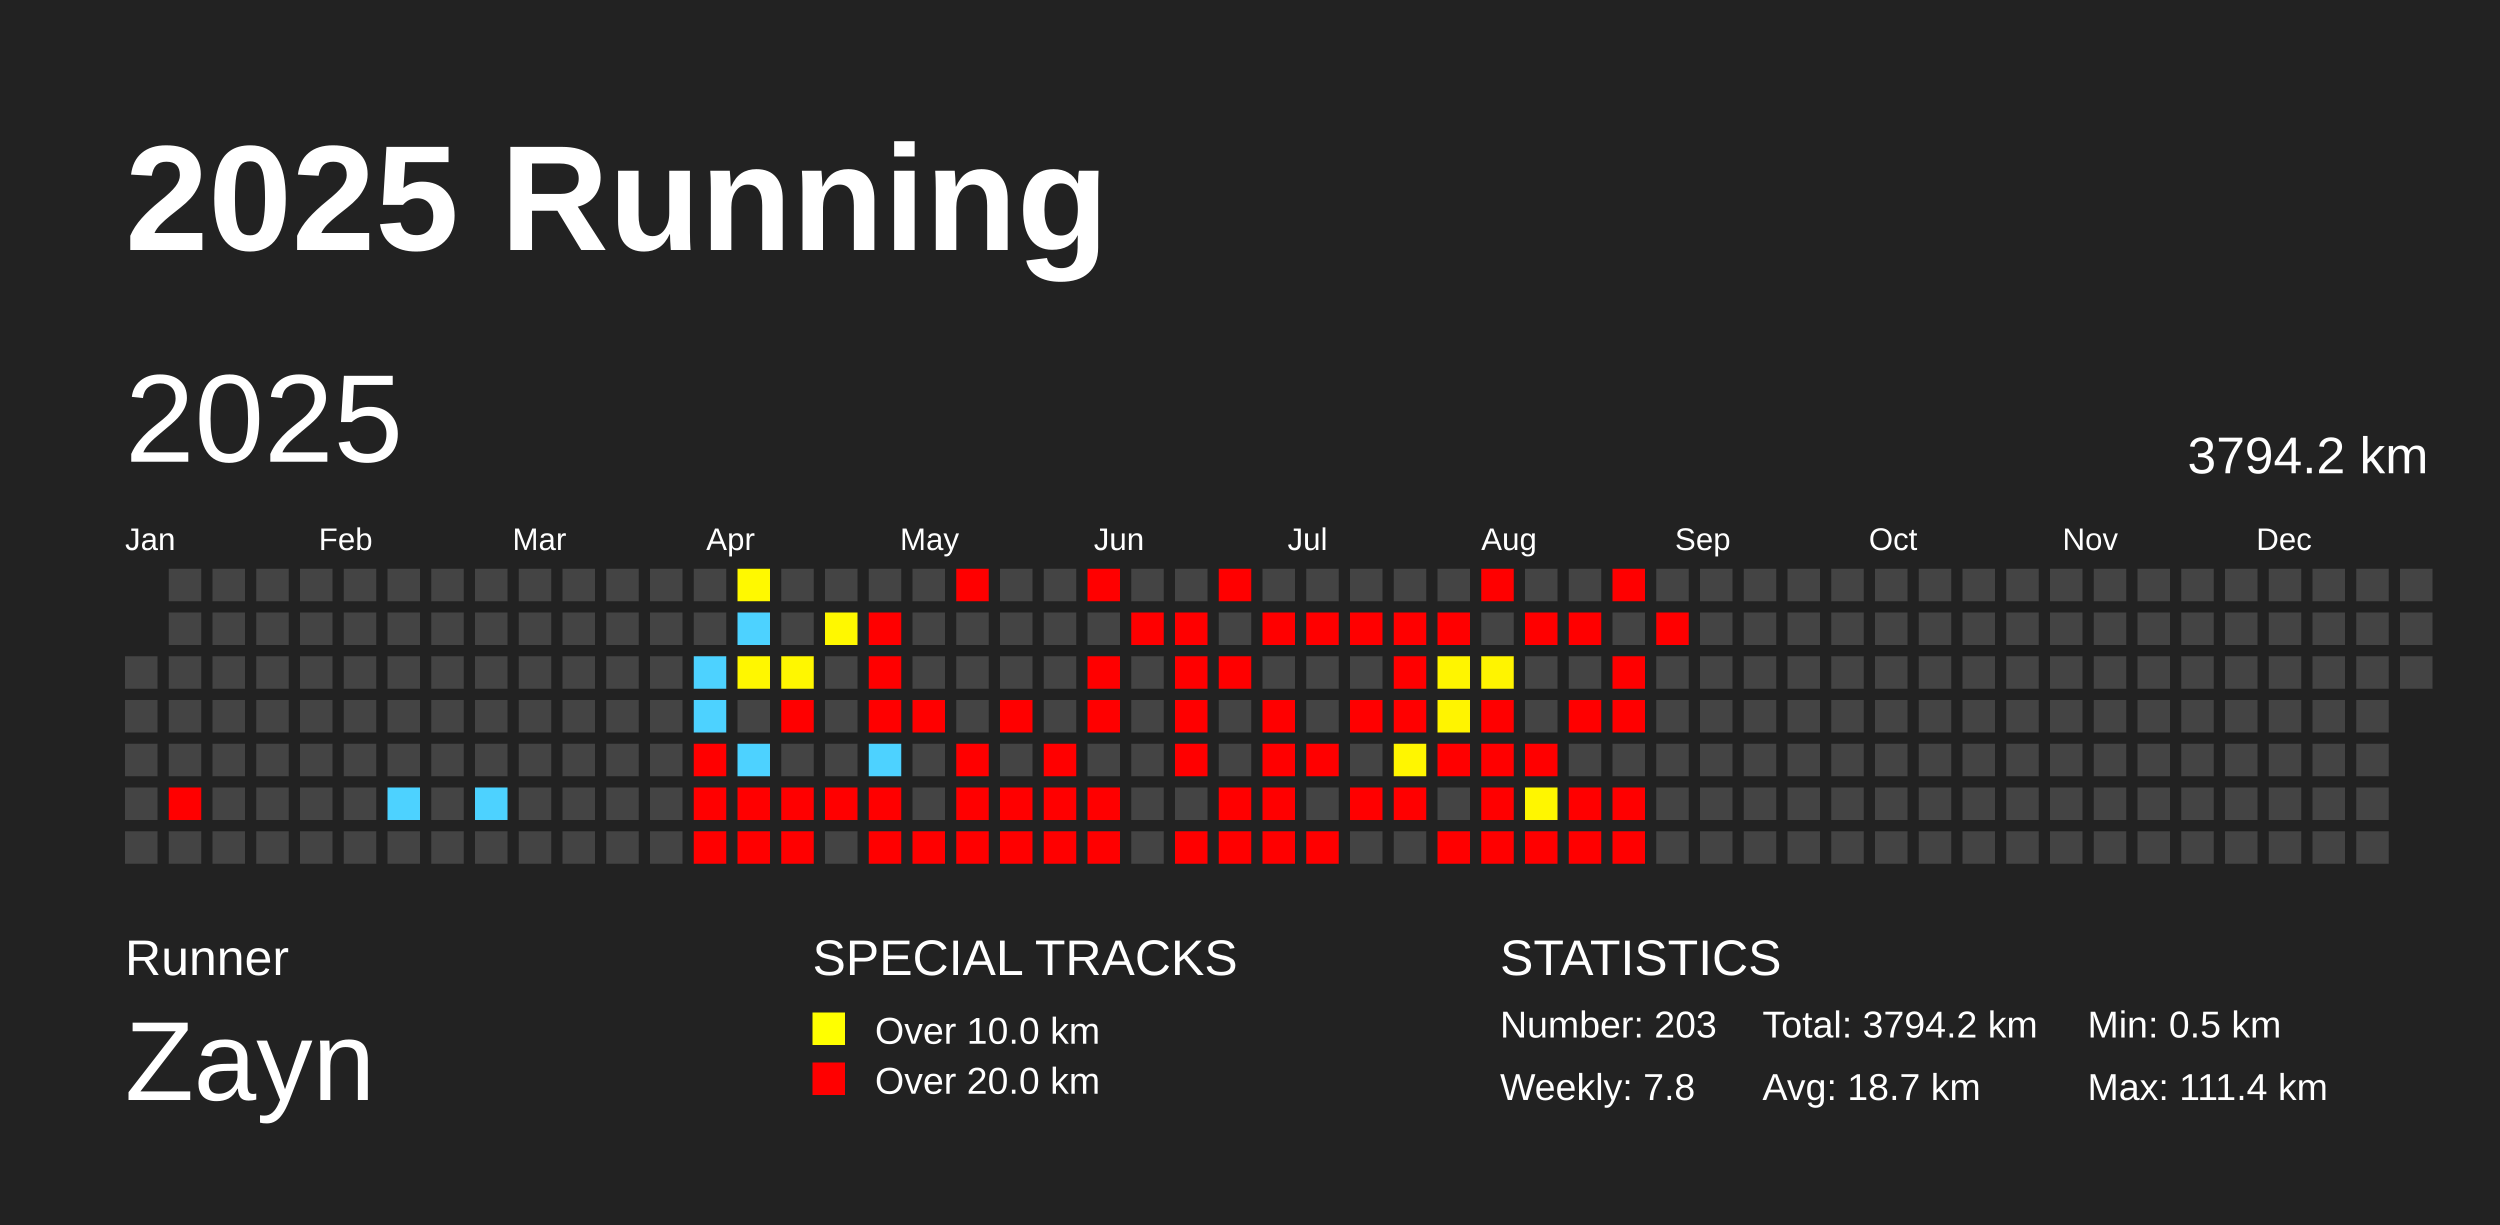
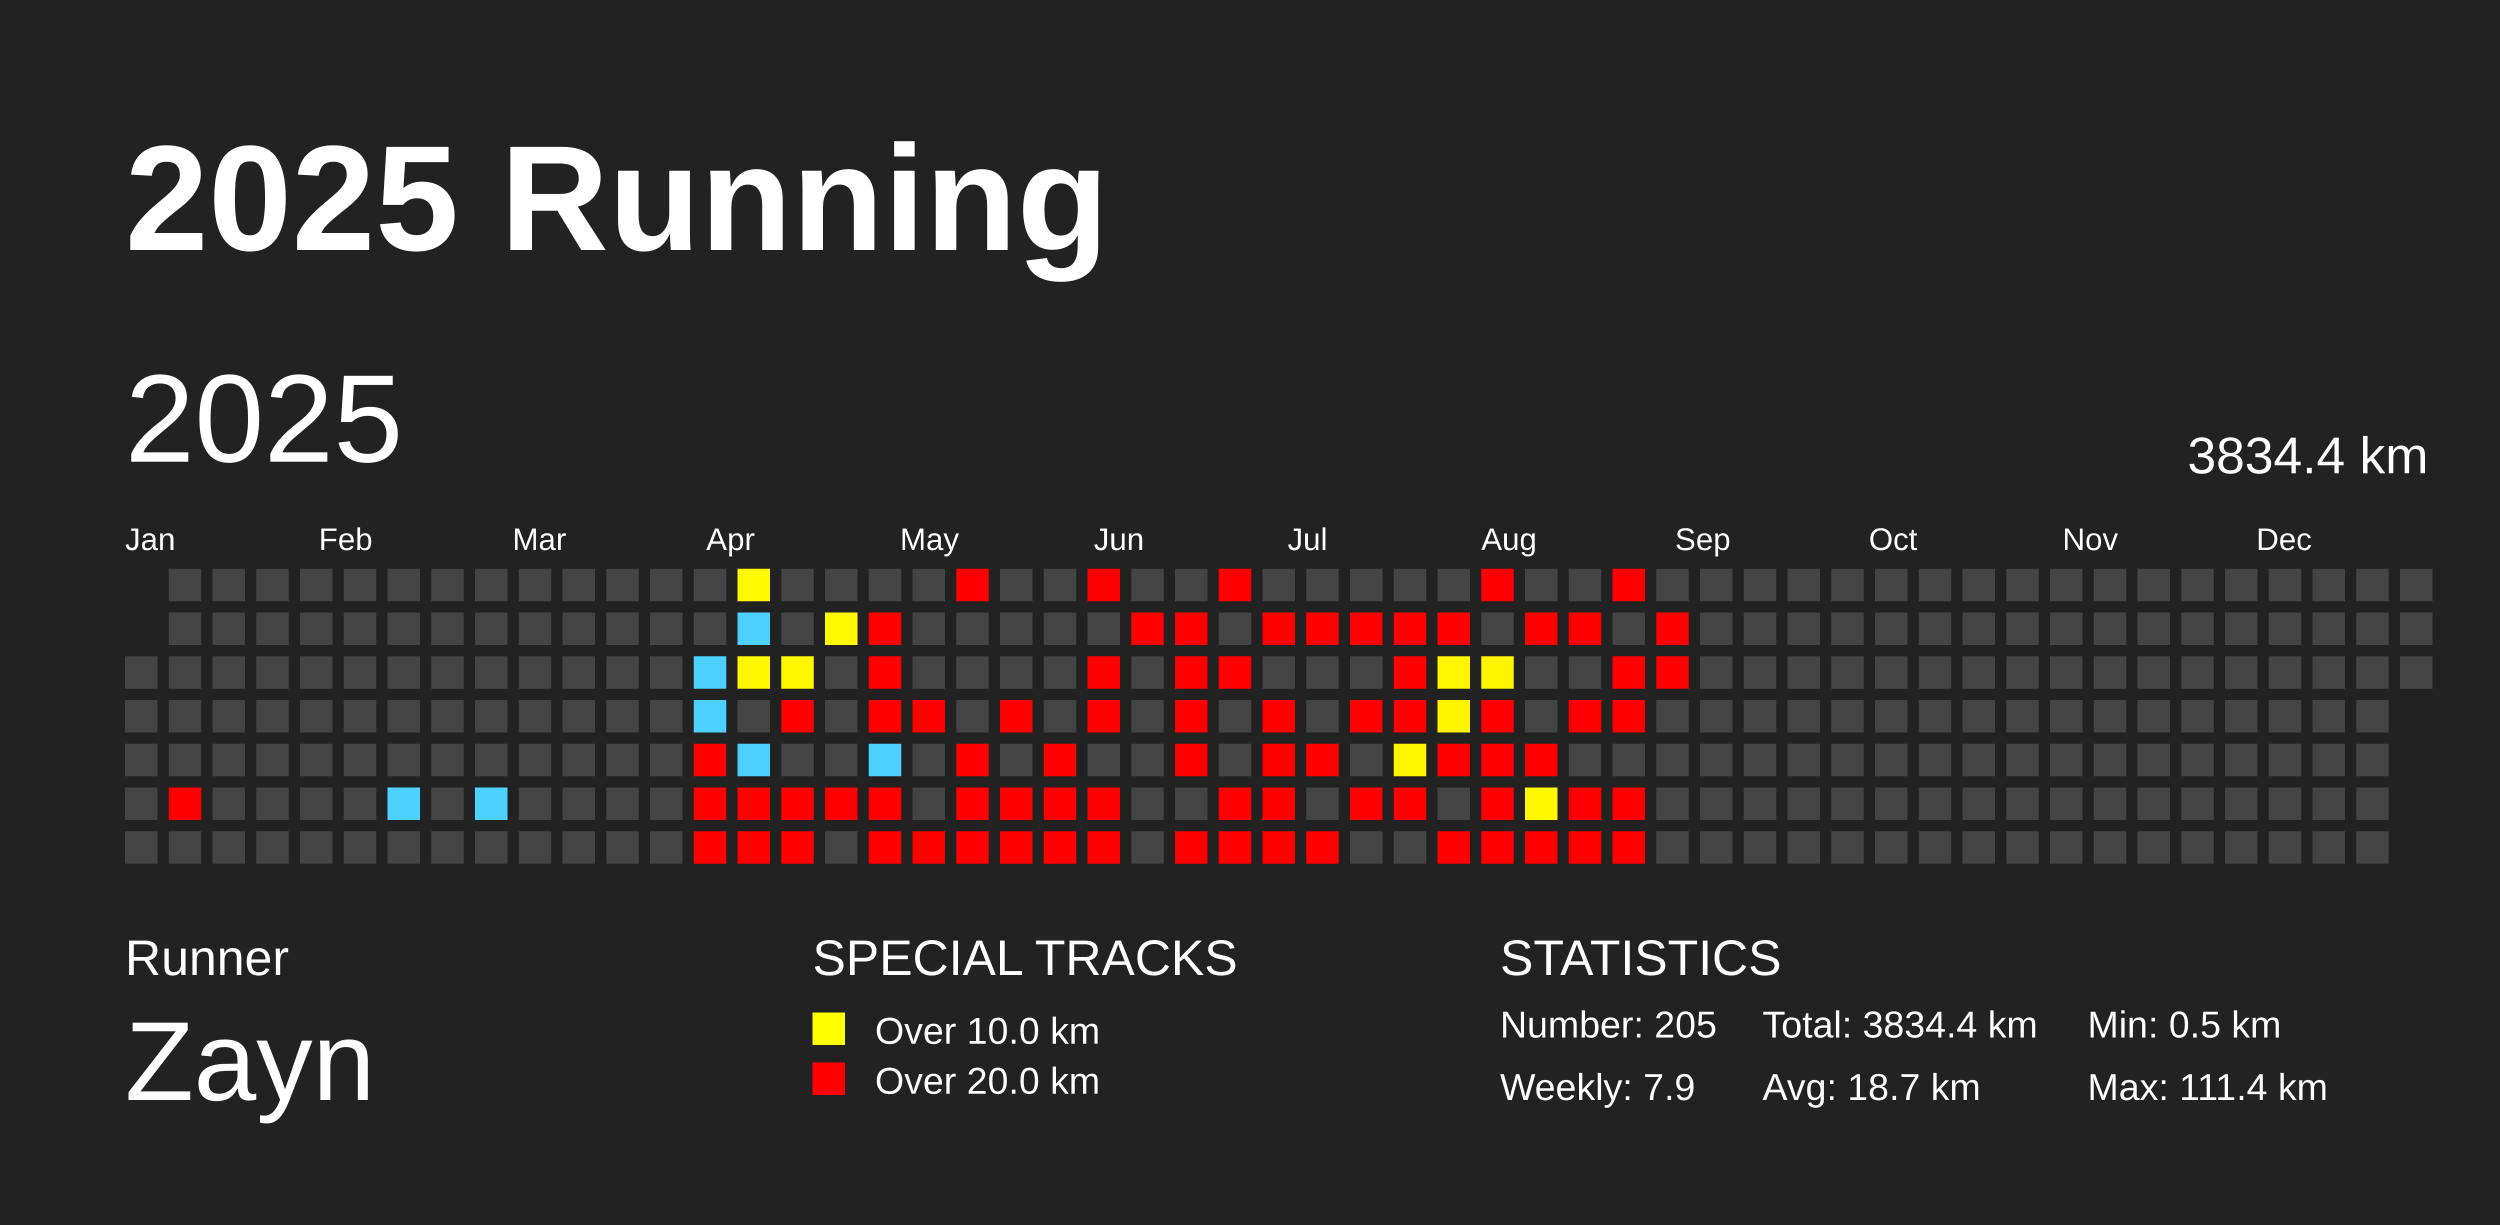
<svg xmlns="http://www.w3.org/2000/svg" baseProfile="full" height="98mm" version="1.1" viewBox="0,0,200,98" width="200mm">
  <defs />
  <rect fill="#222222" height="98" width="200" x="0" y="0" />
  <text fill="#FFFFFF" style="font-size:12px; font-family:Arial; font-weight:bold;" x="10" y="20">2025 Running</text>
  <text fill="#FFFFFF" style="font-size:4px; font-family:Arial" x="10" y="78">Runner</text>
  <text fill="#FFFFFF" style="font-size:9px; font-family:Arial" x="10" y="88">Zayn</text>
  <text fill="#FFFFFF" style="font-size:4px; font-family:Arial" x="65" y="78">SPECIAL TRACKS</text>
  <rect fill="yellow" height="2.6" width="2.6" x="65" y="81" />
  <text fill="#FFFFFF" style="font-size:3px; font-family:Arial" x="70" y="83.5">Over 10.0 km</text>
  <rect fill="red" height="2.6" width="2.6" x="65" y="85" />
  <text fill="#FFFFFF" style="font-size:3px; font-family:Arial" x="70" y="87.5">Over 20.0 km</text>
  <text fill="#FFFFFF" style="font-size:4px; font-family:Arial" x="120" y="78">STATISTICS</text>
-   <text fill="#FFFFFF" style="font-size:3px; font-family:Arial" x="120" y="83">Number: 203</text>
-   <text fill="#FFFFFF" style="font-size:3px; font-family:Arial" x="120" y="88">Weekly: 7.8</text>
-   <text fill="#FFFFFF" style="font-size:3px; font-family:Arial" x="141" y="83">Total: 3794.2 km</text>
+   <text fill="#FFFFFF" style="font-size:3px; font-family:Arial" x="120" y="83">Number: 205</text>
+   <text fill="#FFFFFF" style="font-size:3px; font-family:Arial" x="120" y="88">Weekly: 7.9</text>
+   <text fill="#FFFFFF" style="font-size:3px; font-family:Arial" x="141" y="83">Total: 3834.4 km</text>
  <text fill="#FFFFFF" style="font-size:3px; font-family:Arial" x="141" y="88">Avg: 18.7 km</text>
  <text fill="#FFFFFF" style="font-size:3px; font-family:Arial" x="167" y="83">Min: 0.5 km</text>
  <text fill="#FFFFFF" style="font-size:3px; font-family:Arial" x="167" y="88">Max: 111.4 km</text>
  <text dominant-baseline="hanging" fill="#FFFFFF" style="font-size:10.0px; font-family:Arial;" x="10" y="30">2025</text>
-   <text dominant-baseline="hanging" fill="#FFFFFF" style="font-size:4.125px; font-family:Arial;" x="175" y="35">3794.2 km</text>
+   <text dominant-baseline="hanging" fill="#FFFFFF" style="font-size:4.125px; font-family:Arial;" x="175" y="35">3834.4 km</text>
  <text fill="#FFFFFF" style="font-size:2.5px; font-family:Arial" x="10.0" y="44">Jan</text>
  <text fill="#FFFFFF" style="font-size:2.5px; font-family:Arial" x="25.5" y="44">Feb</text>
  <text fill="#FFFFFF" style="font-size:2.5px; font-family:Arial" x="41.0" y="44">Mar</text>
  <text fill="#FFFFFF" style="font-size:2.5px; font-family:Arial" x="56.5" y="44">Apr</text>
  <text fill="#FFFFFF" style="font-size:2.5px; font-family:Arial" x="72.0" y="44">May</text>
  <text fill="#FFFFFF" style="font-size:2.5px; font-family:Arial" x="87.5" y="44">Jun</text>
  <text fill="#FFFFFF" style="font-size:2.5px; font-family:Arial" x="103.0" y="44">Jul</text>
  <text fill="#FFFFFF" style="font-size:2.5px; font-family:Arial" x="118.5" y="44">Aug</text>
  <text fill="#FFFFFF" style="font-size:2.5px; font-family:Arial" x="134.0" y="44">Sep</text>
  <text fill="#FFFFFF" style="font-size:2.5px; font-family:Arial" x="149.5" y="44">Oct</text>
  <text fill="#FFFFFF" style="font-size:2.5px; font-family:Arial" x="165.0" y="44">Nov</text>
  <text fill="#FFFFFF" style="font-size:2.5px; font-family:Arial" x="180.5" y="44">Dec</text>
  <rect fill="#444444" height="2.6" width="2.6" x="10.0" y="52.5" />
  <rect fill="#444444" height="2.6" width="2.6" x="10.0" y="56.0" />
  <rect fill="#444444" height="2.6" width="2.6" x="10.0" y="59.5" />
  <rect fill="#444444" height="2.6" width="2.6" x="10.0" y="63.0" />
  <rect fill="#444444" height="2.6" width="2.6" x="10.0" y="66.5" />
  <rect fill="#444444" height="2.6" width="2.6" x="13.5" y="45.5" />
  <rect fill="#444444" height="2.6" width="2.6" x="13.5" y="49.0" />
  <rect fill="#444444" height="2.6" width="2.6" x="13.5" y="52.5" />
  <rect fill="#444444" height="2.6" width="2.6" x="13.5" y="56.0" />
  <rect fill="#444444" height="2.6" width="2.6" x="13.5" y="59.5" />
  <rect fill="red" height="2.6" width="2.6" x="13.5" y="63.0" />
  <rect fill="#444444" height="2.6" width="2.6" x="13.5" y="66.5" />
  <rect fill="#444444" height="2.6" width="2.6" x="17.0" y="45.5" />
  <rect fill="#444444" height="2.6" width="2.6" x="17.0" y="49.0" />
  <rect fill="#444444" height="2.6" width="2.6" x="17.0" y="52.5" />
  <rect fill="#444444" height="2.6" width="2.6" x="17.0" y="56.0" />
  <rect fill="#444444" height="2.6" width="2.6" x="17.0" y="59.5" />
  <rect fill="#444444" height="2.6" width="2.6" x="17.0" y="63.0" />
  <rect fill="#444444" height="2.6" width="2.6" x="17.0" y="66.5" />
  <rect fill="#444444" height="2.6" width="2.6" x="20.5" y="45.5" />
  <rect fill="#444444" height="2.6" width="2.6" x="20.5" y="49.0" />
  <rect fill="#444444" height="2.6" width="2.6" x="20.5" y="52.5" />
  <rect fill="#444444" height="2.6" width="2.6" x="20.5" y="56.0" />
  <rect fill="#444444" height="2.6" width="2.6" x="20.5" y="59.5" />
  <rect fill="#444444" height="2.6" width="2.6" x="20.5" y="63.0" />
  <rect fill="#444444" height="2.6" width="2.6" x="20.5" y="66.5" />
  <rect fill="#444444" height="2.6" width="2.6" x="24.0" y="45.5" />
  <rect fill="#444444" height="2.6" width="2.6" x="24.0" y="49.0" />
  <rect fill="#444444" height="2.6" width="2.6" x="24.0" y="52.5" />
  <rect fill="#444444" height="2.6" width="2.6" x="24.0" y="56.0" />
  <rect fill="#444444" height="2.6" width="2.6" x="24.0" y="59.5" />
  <rect fill="#444444" height="2.6" width="2.6" x="24.0" y="63.0" />
  <rect fill="#444444" height="2.6" width="2.6" x="24.0" y="66.5" />
  <rect fill="#444444" height="2.6" width="2.6" x="27.5" y="45.5" />
  <rect fill="#444444" height="2.6" width="2.6" x="27.5" y="49.0" />
  <rect fill="#444444" height="2.6" width="2.6" x="27.5" y="52.5" />
  <rect fill="#444444" height="2.6" width="2.6" x="27.5" y="56.0" />
  <rect fill="#444444" height="2.6" width="2.6" x="27.5" y="59.5" />
  <rect fill="#444444" height="2.6" width="2.6" x="27.5" y="63.0" />
  <rect fill="#444444" height="2.6" width="2.6" x="27.5" y="66.5" />
  <rect fill="#444444" height="2.6" width="2.6" x="31.0" y="45.5" />
  <rect fill="#444444" height="2.6" width="2.6" x="31.0" y="49.0" />
  <rect fill="#444444" height="2.6" width="2.6" x="31.0" y="52.5" />
  <rect fill="#444444" height="2.6" width="2.6" x="31.0" y="56.0" />
  <rect fill="#444444" height="2.6" width="2.6" x="31.0" y="59.5" />
  <rect fill="#4dd2ff" height="2.6" width="2.6" x="31.0" y="63.0" />
  <rect fill="#444444" height="2.6" width="2.6" x="31.0" y="66.5" />
  <rect fill="#444444" height="2.6" width="2.6" x="34.5" y="45.5" />
  <rect fill="#444444" height="2.6" width="2.6" x="34.5" y="49.0" />
  <rect fill="#444444" height="2.6" width="2.6" x="34.5" y="52.5" />
  <rect fill="#444444" height="2.6" width="2.6" x="34.5" y="56.0" />
  <rect fill="#444444" height="2.6" width="2.6" x="34.5" y="59.5" />
  <rect fill="#444444" height="2.6" width="2.6" x="34.5" y="63.0" />
  <rect fill="#444444" height="2.6" width="2.6" x="34.5" y="66.5" />
  <rect fill="#444444" height="2.6" width="2.6" x="38.0" y="45.5" />
  <rect fill="#444444" height="2.6" width="2.6" x="38.0" y="49.0" />
  <rect fill="#444444" height="2.6" width="2.6" x="38.0" y="52.5" />
  <rect fill="#444444" height="2.6" width="2.6" x="38.0" y="56.0" />
  <rect fill="#444444" height="2.6" width="2.6" x="38.0" y="59.5" />
  <rect fill="#4dd2ff" height="2.6" width="2.6" x="38.0" y="63.0" />
  <rect fill="#444444" height="2.6" width="2.6" x="38.0" y="66.5" />
  <rect fill="#444444" height="2.6" width="2.6" x="41.5" y="45.5" />
  <rect fill="#444444" height="2.6" width="2.6" x="41.5" y="49.0" />
  <rect fill="#444444" height="2.6" width="2.6" x="41.5" y="52.5" />
  <rect fill="#444444" height="2.6" width="2.6" x="41.5" y="56.0" />
  <rect fill="#444444" height="2.6" width="2.6" x="41.5" y="59.5" />
  <rect fill="#444444" height="2.6" width="2.6" x="41.5" y="63.0" />
  <rect fill="#444444" height="2.6" width="2.6" x="41.5" y="66.5" />
  <rect fill="#444444" height="2.6" width="2.6" x="45.0" y="45.5" />
  <rect fill="#444444" height="2.6" width="2.6" x="45.0" y="49.0" />
  <rect fill="#444444" height="2.6" width="2.6" x="45.0" y="52.5" />
  <rect fill="#444444" height="2.6" width="2.6" x="45.0" y="56.0" />
  <rect fill="#444444" height="2.6" width="2.6" x="45.0" y="59.5" />
  <rect fill="#444444" height="2.6" width="2.6" x="45.0" y="63.0" />
  <rect fill="#444444" height="2.6" width="2.6" x="45.0" y="66.5" />
  <rect fill="#444444" height="2.6" width="2.6" x="48.5" y="45.5" />
  <rect fill="#444444" height="2.6" width="2.6" x="48.5" y="49.0" />
  <rect fill="#444444" height="2.6" width="2.6" x="48.5" y="52.5" />
  <rect fill="#444444" height="2.6" width="2.6" x="48.5" y="56.0" />
  <rect fill="#444444" height="2.6" width="2.6" x="48.5" y="59.5" />
  <rect fill="#444444" height="2.6" width="2.6" x="48.5" y="63.0" />
  <rect fill="#444444" height="2.6" width="2.6" x="48.5" y="66.5" />
  <rect fill="#444444" height="2.6" width="2.6" x="52.0" y="45.5" />
  <rect fill="#444444" height="2.6" width="2.6" x="52.0" y="49.0" />
  <rect fill="#444444" height="2.6" width="2.6" x="52.0" y="52.5" />
  <rect fill="#444444" height="2.6" width="2.6" x="52.0" y="56.0" />
  <rect fill="#444444" height="2.6" width="2.6" x="52.0" y="59.5" />
  <rect fill="#444444" height="2.6" width="2.6" x="52.0" y="63.0" />
  <rect fill="#444444" height="2.6" width="2.6" x="52.0" y="66.5" />
  <rect fill="#444444" height="2.6" width="2.6" x="55.5" y="45.5" />
  <rect fill="#444444" height="2.6" width="2.6" x="55.5" y="49.0" />
  <rect fill="#4dd2ff" height="2.6" width="2.6" x="55.5" y="52.5" />
  <rect fill="#4dd2ff" height="2.6" width="2.6" x="55.5" y="56.0" />
  <rect fill="red" height="2.6" width="2.6" x="55.5" y="59.5" />
  <rect fill="red" height="2.6" width="2.6" x="55.5" y="63.0" />
  <rect fill="red" height="2.6" width="2.6" x="55.5" y="66.5" />
  <rect fill="#fff900" height="2.6" width="2.6" x="59.0" y="45.5" />
  <rect fill="#4dd2ff" height="2.6" width="2.6" x="59.0" y="49.0" />
  <rect fill="#fff700" height="2.6" width="2.6" x="59.0" y="52.5" />
  <rect fill="#444444" height="2.6" width="2.6" x="59.0" y="56.0" />
  <rect fill="#4dd2ff" height="2.6" width="2.6" x="59.0" y="59.5" />
  <rect fill="red" height="2.6" width="2.6" x="59.0" y="63.0" />
  <rect fill="red" height="2.6" width="2.6" x="59.0" y="66.5" />
  <rect fill="#444444" height="2.6" width="2.6" x="62.5" y="45.5" />
  <rect fill="#444444" height="2.6" width="2.6" x="62.5" y="49.0" />
  <rect fill="#fff700" height="2.6" width="2.6" x="62.5" y="52.5" />
  <rect fill="red" height="2.6" width="2.6" x="62.5" y="56.0" />
  <rect fill="#444444" height="2.6" width="2.6" x="62.5" y="59.5" />
  <rect fill="red" height="2.6" width="2.6" x="62.5" y="63.0" />
  <rect fill="red" height="2.6" width="2.6" x="62.5" y="66.5" />
  <rect fill="#444444" height="2.6" width="2.6" x="66.0" y="45.5" />
  <rect fill="#fff800" height="2.6" width="2.6" x="66.0" y="49.0" />
  <rect fill="#444444" height="2.6" width="2.6" x="66.0" y="52.5" />
  <rect fill="#444444" height="2.6" width="2.6" x="66.0" y="56.0" />
  <rect fill="#444444" height="2.6" width="2.6" x="66.0" y="59.5" />
  <rect fill="red" height="2.6" width="2.6" x="66.0" y="63.0" />
  <rect fill="#444444" height="2.6" width="2.6" x="66.0" y="66.5" />
  <rect fill="#444444" height="2.6" width="2.6" x="69.5" y="45.5" />
  <rect fill="red" height="2.6" width="2.6" x="69.5" y="49.0" />
  <rect fill="red" height="2.6" width="2.6" x="69.5" y="52.5" />
  <rect fill="red" height="2.6" width="2.6" x="69.5" y="56.0" />
  <rect fill="#4dd2ff" height="2.6" width="2.6" x="69.5" y="59.5" />
  <rect fill="red" height="2.6" width="2.6" x="69.5" y="63.0" />
  <rect fill="red" height="2.6" width="2.6" x="69.5" y="66.5" />
  <rect fill="#444444" height="2.6" width="2.6" x="73.0" y="45.5" />
  <rect fill="#444444" height="2.6" width="2.6" x="73.0" y="49.0" />
  <rect fill="#444444" height="2.6" width="2.6" x="73.0" y="52.5" />
  <rect fill="red" height="2.6" width="2.6" x="73.0" y="56.0" />
  <rect fill="#444444" height="2.6" width="2.6" x="73.0" y="59.5" />
  <rect fill="#444444" height="2.6" width="2.6" x="73.0" y="63.0" />
  <rect fill="red" height="2.6" width="2.6" x="73.0" y="66.5" />
  <rect fill="red" height="2.6" width="2.6" x="76.5" y="45.5" />
  <rect fill="#444444" height="2.6" width="2.6" x="76.5" y="49.0" />
  <rect fill="#444444" height="2.6" width="2.6" x="76.5" y="52.5" />
  <rect fill="#444444" height="2.6" width="2.6" x="76.5" y="56.0" />
  <rect fill="red" height="2.6" width="2.6" x="76.5" y="59.5" />
  <rect fill="red" height="2.6" width="2.6" x="76.5" y="63.0" />
  <rect fill="red" height="2.6" width="2.6" x="76.5" y="66.5" />
  <rect fill="#444444" height="2.6" width="2.6" x="80.0" y="45.5" />
  <rect fill="#444444" height="2.6" width="2.6" x="80.0" y="49.0" />
  <rect fill="#444444" height="2.6" width="2.6" x="80.0" y="52.5" />
  <rect fill="red" height="2.6" width="2.6" x="80.0" y="56.0" />
  <rect fill="#444444" height="2.6" width="2.6" x="80.0" y="59.5" />
  <rect fill="red" height="2.6" width="2.6" x="80.0" y="63.0" />
  <rect fill="red" height="2.6" width="2.6" x="80.0" y="66.5" />
  <rect fill="#444444" height="2.6" width="2.6" x="83.5" y="45.5" />
  <rect fill="#444444" height="2.6" width="2.6" x="83.5" y="49.0" />
  <rect fill="#444444" height="2.6" width="2.6" x="83.5" y="52.5" />
  <rect fill="#444444" height="2.6" width="2.6" x="83.5" y="56.0" />
  <rect fill="red" height="2.6" width="2.6" x="83.5" y="59.5" />
  <rect fill="red" height="2.6" width="2.6" x="83.5" y="63.0" />
  <rect fill="red" height="2.6" width="2.6" x="83.5" y="66.5" />
  <rect fill="red" height="2.6" width="2.6" x="87.0" y="45.5" />
  <rect fill="#444444" height="2.6" width="2.6" x="87.0" y="49.0" />
  <rect fill="red" height="2.6" width="2.6" x="87.0" y="52.5" />
  <rect fill="red" height="2.6" width="2.6" x="87.0" y="56.0" />
  <rect fill="#444444" height="2.6" width="2.6" x="87.0" y="59.5" />
  <rect fill="red" height="2.6" width="2.6" x="87.0" y="63.0" />
  <rect fill="red" height="2.6" width="2.6" x="87.0" y="66.5" />
  <rect fill="#444444" height="2.6" width="2.6" x="90.5" y="45.5" />
  <rect fill="red" height="2.6" width="2.6" x="90.5" y="49.0" />
  <rect fill="#444444" height="2.6" width="2.6" x="90.5" y="52.5" />
  <rect fill="#444444" height="2.6" width="2.6" x="90.5" y="56.0" />
  <rect fill="#444444" height="2.6" width="2.6" x="90.5" y="59.5" />
  <rect fill="#444444" height="2.6" width="2.6" x="90.5" y="63.0" />
  <rect fill="#444444" height="2.6" width="2.6" x="90.5" y="66.5" />
  <rect fill="#444444" height="2.6" width="2.6" x="94.0" y="45.5" />
  <rect fill="red" height="2.6" width="2.6" x="94.0" y="49.0" />
  <rect fill="red" height="2.6" width="2.6" x="94.0" y="52.5" />
  <rect fill="red" height="2.6" width="2.6" x="94.0" y="56.0" />
  <rect fill="red" height="2.6" width="2.6" x="94.0" y="59.5" />
  <rect fill="#444444" height="2.6" width="2.6" x="94.0" y="63.0" />
  <rect fill="red" height="2.6" width="2.6" x="94.0" y="66.5" />
  <rect fill="red" height="2.6" width="2.6" x="97.5" y="45.5" />
  <rect fill="#444444" height="2.6" width="2.6" x="97.5" y="49.0" />
  <rect fill="red" height="2.6" width="2.6" x="97.5" y="52.5" />
  <rect fill="#444444" height="2.6" width="2.6" x="97.5" y="56.0" />
  <rect fill="#444444" height="2.6" width="2.6" x="97.5" y="59.5" />
  <rect fill="red" height="2.6" width="2.6" x="97.5" y="63.0" />
  <rect fill="red" height="2.6" width="2.6" x="97.5" y="66.5" />
  <rect fill="#444444" height="2.6" width="2.6" x="101.0" y="45.5" />
  <rect fill="red" height="2.6" width="2.6" x="101.0" y="49.0" />
  <rect fill="#444444" height="2.6" width="2.6" x="101.0" y="52.5" />
  <rect fill="red" height="2.6" width="2.6" x="101.0" y="56.0" />
  <rect fill="red" height="2.6" width="2.6" x="101.0" y="59.5" />
  <rect fill="red" height="2.6" width="2.6" x="101.0" y="63.0" />
  <rect fill="red" height="2.6" width="2.6" x="101.0" y="66.5" />
  <rect fill="#444444" height="2.6" width="2.6" x="104.5" y="45.5" />
  <rect fill="red" height="2.6" width="2.6" x="104.5" y="49.0" />
  <rect fill="#444444" height="2.6" width="2.6" x="104.5" y="52.5" />
  <rect fill="#444444" height="2.6" width="2.6" x="104.5" y="56.0" />
  <rect fill="red" height="2.6" width="2.6" x="104.5" y="59.5" />
  <rect fill="#444444" height="2.6" width="2.6" x="104.5" y="63.0" />
  <rect fill="red" height="2.6" width="2.6" x="104.5" y="66.5" />
  <rect fill="#444444" height="2.6" width="2.6" x="108.0" y="45.5" />
  <rect fill="red" height="2.6" width="2.6" x="108.0" y="49.0" />
  <rect fill="#444444" height="2.6" width="2.6" x="108.0" y="52.5" />
  <rect fill="red" height="2.6" width="2.6" x="108.0" y="56.0" />
  <rect fill="#444444" height="2.6" width="2.6" x="108.0" y="59.5" />
  <rect fill="red" height="2.6" width="2.6" x="108.0" y="63.0" />
  <rect fill="#444444" height="2.6" width="2.6" x="108.0" y="66.5" />
  <rect fill="#444444" height="2.6" width="2.6" x="111.5" y="45.5" />
  <rect fill="red" height="2.6" width="2.6" x="111.5" y="49.0" />
  <rect fill="red" height="2.6" width="2.6" x="111.5" y="52.5" />
  <rect fill="red" height="2.6" width="2.6" x="111.5" y="56.0" />
  <rect fill="#fff600" height="2.6" width="2.6" x="111.5" y="59.5" />
  <rect fill="red" height="2.6" width="2.6" x="111.5" y="63.0" />
  <rect fill="#444444" height="2.6" width="2.6" x="111.5" y="66.5" />
  <rect fill="#444444" height="2.6" width="2.6" x="115.0" y="45.5" />
  <rect fill="red" height="2.6" width="2.6" x="115.0" y="49.0" />
  <rect fill="#fff500" height="2.6" width="2.6" x="115.0" y="52.5" />
  <rect fill="#fff400" height="2.6" width="2.6" x="115.0" y="56.0" />
  <rect fill="red" height="2.6" width="2.6" x="115.0" y="59.5" />
  <rect fill="#444444" height="2.6" width="2.6" x="115.0" y="63.0" />
  <rect fill="red" height="2.6" width="2.6" x="115.0" y="66.5" />
  <rect fill="red" height="2.6" width="2.6" x="118.5" y="45.5" />
  <rect fill="#444444" height="2.6" width="2.6" x="118.5" y="49.0" />
  <rect fill="#fff400" height="2.6" width="2.6" x="118.5" y="52.5" />
  <rect fill="red" height="2.6" width="2.6" x="118.5" y="56.0" />
  <rect fill="red" height="2.6" width="2.6" x="118.5" y="59.5" />
  <rect fill="red" height="2.6" width="2.6" x="118.5" y="63.0" />
  <rect fill="red" height="2.6" width="2.6" x="118.5" y="66.5" />
  <rect fill="#444444" height="2.6" width="2.6" x="122.0" y="45.5" />
  <rect fill="red" height="2.6" width="2.6" x="122.0" y="49.0" />
  <rect fill="#444444" height="2.6" width="2.6" x="122.0" y="52.5" />
  <rect fill="#444444" height="2.6" width="2.6" x="122.0" y="56.0" />
  <rect fill="red" height="2.6" width="2.6" x="122.0" y="59.5" />
  <rect fill="#fff600" height="2.6" width="2.6" x="122.0" y="63.0" />
  <rect fill="red" height="2.6" width="2.6" x="122.0" y="66.5" />
  <rect fill="#444444" height="2.6" width="2.6" x="125.5" y="45.5" />
  <rect fill="red" height="2.6" width="2.6" x="125.5" y="49.0" />
  <rect fill="#444444" height="2.6" width="2.6" x="125.5" y="52.5" />
  <rect fill="red" height="2.6" width="2.6" x="125.5" y="56.0" />
  <rect fill="#444444" height="2.6" width="2.6" x="125.5" y="59.5" />
  <rect fill="red" height="2.6" width="2.6" x="125.5" y="63.0" />
  <rect fill="red" height="2.6" width="2.6" x="125.5" y="66.5" />
  <rect fill="red" height="2.6" width="2.6" x="129.0" y="45.5" />
  <rect fill="#444444" height="2.6" width="2.6" x="129.0" y="49.0" />
  <rect fill="red" height="2.6" width="2.6" x="129.0" y="52.5" />
  <rect fill="red" height="2.6" width="2.6" x="129.0" y="56.0" />
  <rect fill="#444444" height="2.6" width="2.6" x="129.0" y="59.5" />
  <rect fill="red" height="2.6" width="2.6" x="129.0" y="63.0" />
  <rect fill="red" height="2.6" width="2.6" x="129.0" y="66.5" />
  <rect fill="#444444" height="2.6" width="2.6" x="132.5" y="45.5" />
  <rect fill="red" height="2.6" width="2.6" x="132.5" y="49.0" />
-   <rect fill="#444444" height="2.6" width="2.6" x="132.5" y="52.5" />
+   <rect fill="red" height="2.6" width="2.6" x="132.5" y="52.5" />
  <rect fill="#444444" height="2.6" width="2.6" x="132.5" y="56.0" />
  <rect fill="#444444" height="2.6" width="2.6" x="132.5" y="59.5" />
  <rect fill="#444444" height="2.6" width="2.6" x="132.5" y="63.0" />
  <rect fill="#444444" height="2.6" width="2.6" x="132.5" y="66.5" />
  <rect fill="#444444" height="2.6" width="2.6" x="136.0" y="45.5" />
  <rect fill="#444444" height="2.6" width="2.6" x="136.0" y="49.0" />
  <rect fill="#444444" height="2.6" width="2.6" x="136.0" y="52.5" />
  <rect fill="#444444" height="2.6" width="2.6" x="136.0" y="56.0" />
  <rect fill="#444444" height="2.6" width="2.6" x="136.0" y="59.5" />
  <rect fill="#444444" height="2.6" width="2.6" x="136.0" y="63.0" />
  <rect fill="#444444" height="2.6" width="2.6" x="136.0" y="66.5" />
  <rect fill="#444444" height="2.6" width="2.6" x="139.5" y="45.5" />
  <rect fill="#444444" height="2.6" width="2.6" x="139.5" y="49.0" />
  <rect fill="#444444" height="2.6" width="2.6" x="139.5" y="52.5" />
  <rect fill="#444444" height="2.6" width="2.6" x="139.5" y="56.0" />
  <rect fill="#444444" height="2.6" width="2.6" x="139.5" y="59.5" />
  <rect fill="#444444" height="2.6" width="2.6" x="139.5" y="63.0" />
  <rect fill="#444444" height="2.6" width="2.6" x="139.5" y="66.5" />
  <rect fill="#444444" height="2.6" width="2.6" x="143.0" y="45.5" />
  <rect fill="#444444" height="2.6" width="2.6" x="143.0" y="49.0" />
  <rect fill="#444444" height="2.6" width="2.6" x="143.0" y="52.5" />
  <rect fill="#444444" height="2.6" width="2.6" x="143.0" y="56.0" />
  <rect fill="#444444" height="2.6" width="2.6" x="143.0" y="59.5" />
  <rect fill="#444444" height="2.6" width="2.6" x="143.0" y="63.0" />
  <rect fill="#444444" height="2.6" width="2.6" x="143.0" y="66.5" />
  <rect fill="#444444" height="2.6" width="2.6" x="146.5" y="45.5" />
  <rect fill="#444444" height="2.6" width="2.6" x="146.5" y="49.0" />
  <rect fill="#444444" height="2.6" width="2.6" x="146.5" y="52.5" />
  <rect fill="#444444" height="2.6" width="2.6" x="146.5" y="56.0" />
  <rect fill="#444444" height="2.6" width="2.6" x="146.5" y="59.5" />
  <rect fill="#444444" height="2.6" width="2.6" x="146.5" y="63.0" />
  <rect fill="#444444" height="2.6" width="2.6" x="146.5" y="66.5" />
  <rect fill="#444444" height="2.6" width="2.6" x="150.0" y="45.5" />
  <rect fill="#444444" height="2.6" width="2.6" x="150.0" y="49.0" />
  <rect fill="#444444" height="2.6" width="2.6" x="150.0" y="52.5" />
  <rect fill="#444444" height="2.6" width="2.6" x="150.0" y="56.0" />
  <rect fill="#444444" height="2.6" width="2.6" x="150.0" y="59.5" />
  <rect fill="#444444" height="2.6" width="2.6" x="150.0" y="63.0" />
  <rect fill="#444444" height="2.6" width="2.6" x="150.0" y="66.5" />
  <rect fill="#444444" height="2.6" width="2.6" x="153.5" y="45.5" />
  <rect fill="#444444" height="2.6" width="2.6" x="153.5" y="49.0" />
  <rect fill="#444444" height="2.6" width="2.6" x="153.5" y="52.5" />
  <rect fill="#444444" height="2.6" width="2.6" x="153.5" y="56.0" />
  <rect fill="#444444" height="2.6" width="2.6" x="153.5" y="59.5" />
  <rect fill="#444444" height="2.6" width="2.6" x="153.5" y="63.0" />
  <rect fill="#444444" height="2.6" width="2.6" x="153.5" y="66.5" />
  <rect fill="#444444" height="2.6" width="2.6" x="157.0" y="45.5" />
  <rect fill="#444444" height="2.6" width="2.6" x="157.0" y="49.0" />
  <rect fill="#444444" height="2.6" width="2.6" x="157.0" y="52.5" />
  <rect fill="#444444" height="2.6" width="2.6" x="157.0" y="56.0" />
  <rect fill="#444444" height="2.6" width="2.6" x="157.0" y="59.5" />
  <rect fill="#444444" height="2.6" width="2.6" x="157.0" y="63.0" />
  <rect fill="#444444" height="2.6" width="2.6" x="157.0" y="66.5" />
  <rect fill="#444444" height="2.6" width="2.6" x="160.5" y="45.5" />
  <rect fill="#444444" height="2.6" width="2.6" x="160.5" y="49.0" />
  <rect fill="#444444" height="2.6" width="2.6" x="160.5" y="52.5" />
  <rect fill="#444444" height="2.6" width="2.6" x="160.5" y="56.0" />
  <rect fill="#444444" height="2.6" width="2.6" x="160.5" y="59.5" />
  <rect fill="#444444" height="2.6" width="2.6" x="160.5" y="63.0" />
  <rect fill="#444444" height="2.6" width="2.6" x="160.5" y="66.5" />
  <rect fill="#444444" height="2.6" width="2.6" x="164.0" y="45.5" />
  <rect fill="#444444" height="2.6" width="2.6" x="164.0" y="49.0" />
  <rect fill="#444444" height="2.6" width="2.6" x="164.0" y="52.5" />
  <rect fill="#444444" height="2.6" width="2.6" x="164.0" y="56.0" />
  <rect fill="#444444" height="2.6" width="2.6" x="164.0" y="59.5" />
  <rect fill="#444444" height="2.6" width="2.6" x="164.0" y="63.0" />
  <rect fill="#444444" height="2.6" width="2.6" x="164.0" y="66.5" />
  <rect fill="#444444" height="2.6" width="2.6" x="167.5" y="45.5" />
  <rect fill="#444444" height="2.6" width="2.6" x="167.5" y="49.0" />
  <rect fill="#444444" height="2.6" width="2.6" x="167.5" y="52.5" />
  <rect fill="#444444" height="2.6" width="2.6" x="167.5" y="56.0" />
  <rect fill="#444444" height="2.6" width="2.6" x="167.5" y="59.5" />
  <rect fill="#444444" height="2.6" width="2.6" x="167.5" y="63.0" />
  <rect fill="#444444" height="2.6" width="2.6" x="167.5" y="66.5" />
  <rect fill="#444444" height="2.6" width="2.6" x="171.0" y="45.5" />
  <rect fill="#444444" height="2.6" width="2.6" x="171.0" y="49.0" />
  <rect fill="#444444" height="2.6" width="2.6" x="171.0" y="52.5" />
  <rect fill="#444444" height="2.6" width="2.6" x="171.0" y="56.0" />
  <rect fill="#444444" height="2.6" width="2.6" x="171.0" y="59.5" />
  <rect fill="#444444" height="2.6" width="2.6" x="171.0" y="63.0" />
  <rect fill="#444444" height="2.6" width="2.6" x="171.0" y="66.5" />
  <rect fill="#444444" height="2.6" width="2.6" x="174.5" y="45.5" />
  <rect fill="#444444" height="2.6" width="2.6" x="174.5" y="49.0" />
  <rect fill="#444444" height="2.6" width="2.6" x="174.5" y="52.5" />
  <rect fill="#444444" height="2.6" width="2.6" x="174.5" y="56.0" />
  <rect fill="#444444" height="2.6" width="2.6" x="174.5" y="59.5" />
  <rect fill="#444444" height="2.6" width="2.6" x="174.5" y="63.0" />
  <rect fill="#444444" height="2.6" width="2.6" x="174.5" y="66.5" />
  <rect fill="#444444" height="2.6" width="2.6" x="178.0" y="45.5" />
  <rect fill="#444444" height="2.6" width="2.6" x="178.0" y="49.0" />
  <rect fill="#444444" height="2.6" width="2.6" x="178.0" y="52.5" />
  <rect fill="#444444" height="2.6" width="2.6" x="178.0" y="56.0" />
  <rect fill="#444444" height="2.6" width="2.6" x="178.0" y="59.5" />
  <rect fill="#444444" height="2.6" width="2.6" x="178.0" y="63.0" />
  <rect fill="#444444" height="2.6" width="2.6" x="178.0" y="66.5" />
  <rect fill="#444444" height="2.6" width="2.6" x="181.5" y="45.5" />
  <rect fill="#444444" height="2.6" width="2.6" x="181.5" y="49.0" />
  <rect fill="#444444" height="2.6" width="2.6" x="181.5" y="52.5" />
  <rect fill="#444444" height="2.6" width="2.6" x="181.5" y="56.0" />
  <rect fill="#444444" height="2.6" width="2.6" x="181.5" y="59.5" />
  <rect fill="#444444" height="2.6" width="2.6" x="181.5" y="63.0" />
  <rect fill="#444444" height="2.6" width="2.6" x="181.5" y="66.5" />
  <rect fill="#444444" height="2.6" width="2.6" x="185.0" y="45.5" />
  <rect fill="#444444" height="2.6" width="2.6" x="185.0" y="49.0" />
  <rect fill="#444444" height="2.6" width="2.6" x="185.0" y="52.5" />
  <rect fill="#444444" height="2.6" width="2.6" x="185.0" y="56.0" />
  <rect fill="#444444" height="2.6" width="2.6" x="185.0" y="59.5" />
  <rect fill="#444444" height="2.6" width="2.6" x="185.0" y="63.0" />
  <rect fill="#444444" height="2.6" width="2.6" x="185.0" y="66.5" />
  <rect fill="#444444" height="2.6" width="2.6" x="188.5" y="45.5" />
  <rect fill="#444444" height="2.6" width="2.6" x="188.5" y="49.0" />
  <rect fill="#444444" height="2.6" width="2.6" x="188.5" y="52.5" />
  <rect fill="#444444" height="2.6" width="2.6" x="188.5" y="56.0" />
  <rect fill="#444444" height="2.6" width="2.6" x="188.5" y="59.5" />
  <rect fill="#444444" height="2.6" width="2.6" x="188.5" y="63.0" />
  <rect fill="#444444" height="2.6" width="2.6" x="188.5" y="66.5" />
  <rect fill="#444444" height="2.6" width="2.6" x="192.0" y="45.5" />
  <rect fill="#444444" height="2.6" width="2.6" x="192.0" y="49.0" />
  <rect fill="#444444" height="2.6" width="2.6" x="192.0" y="52.5" />
</svg>
